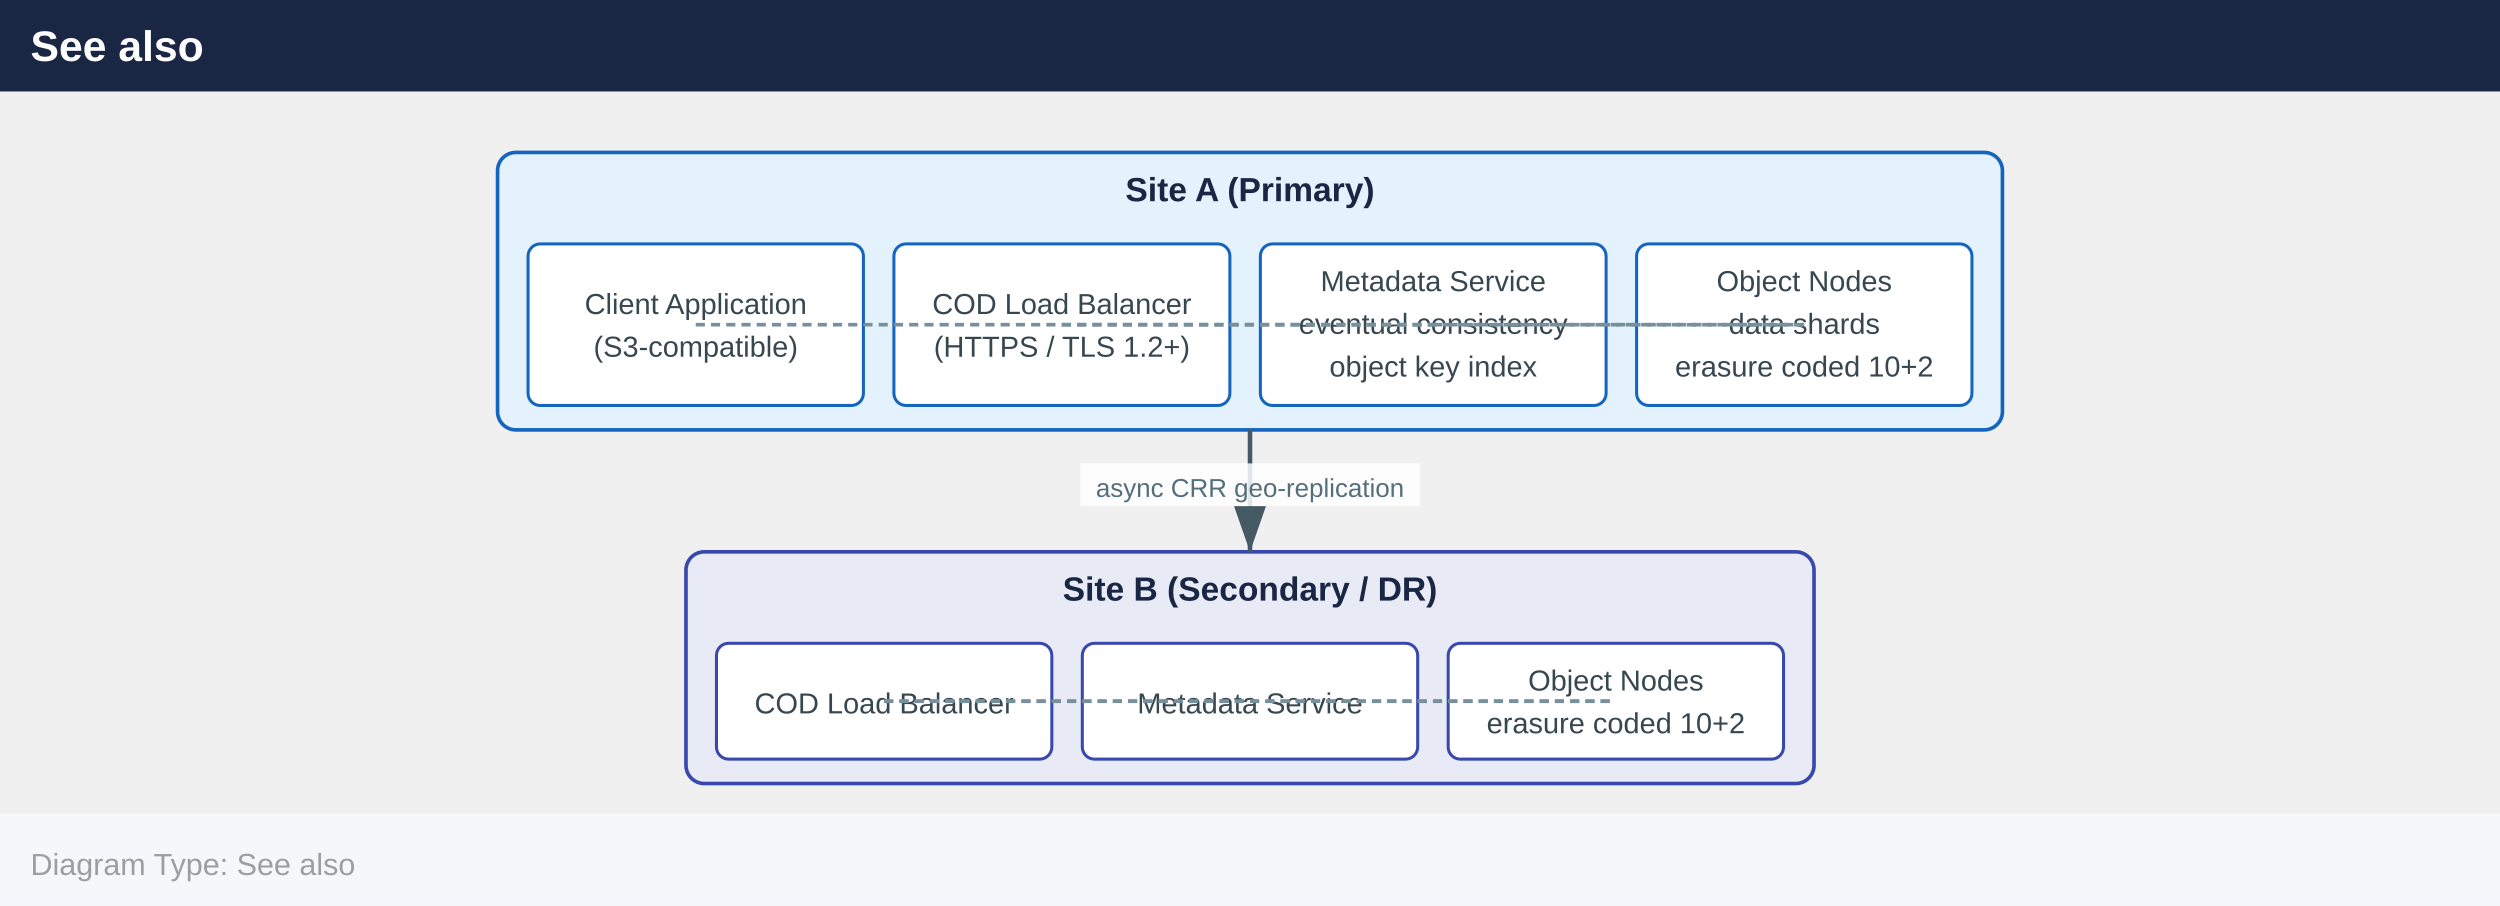
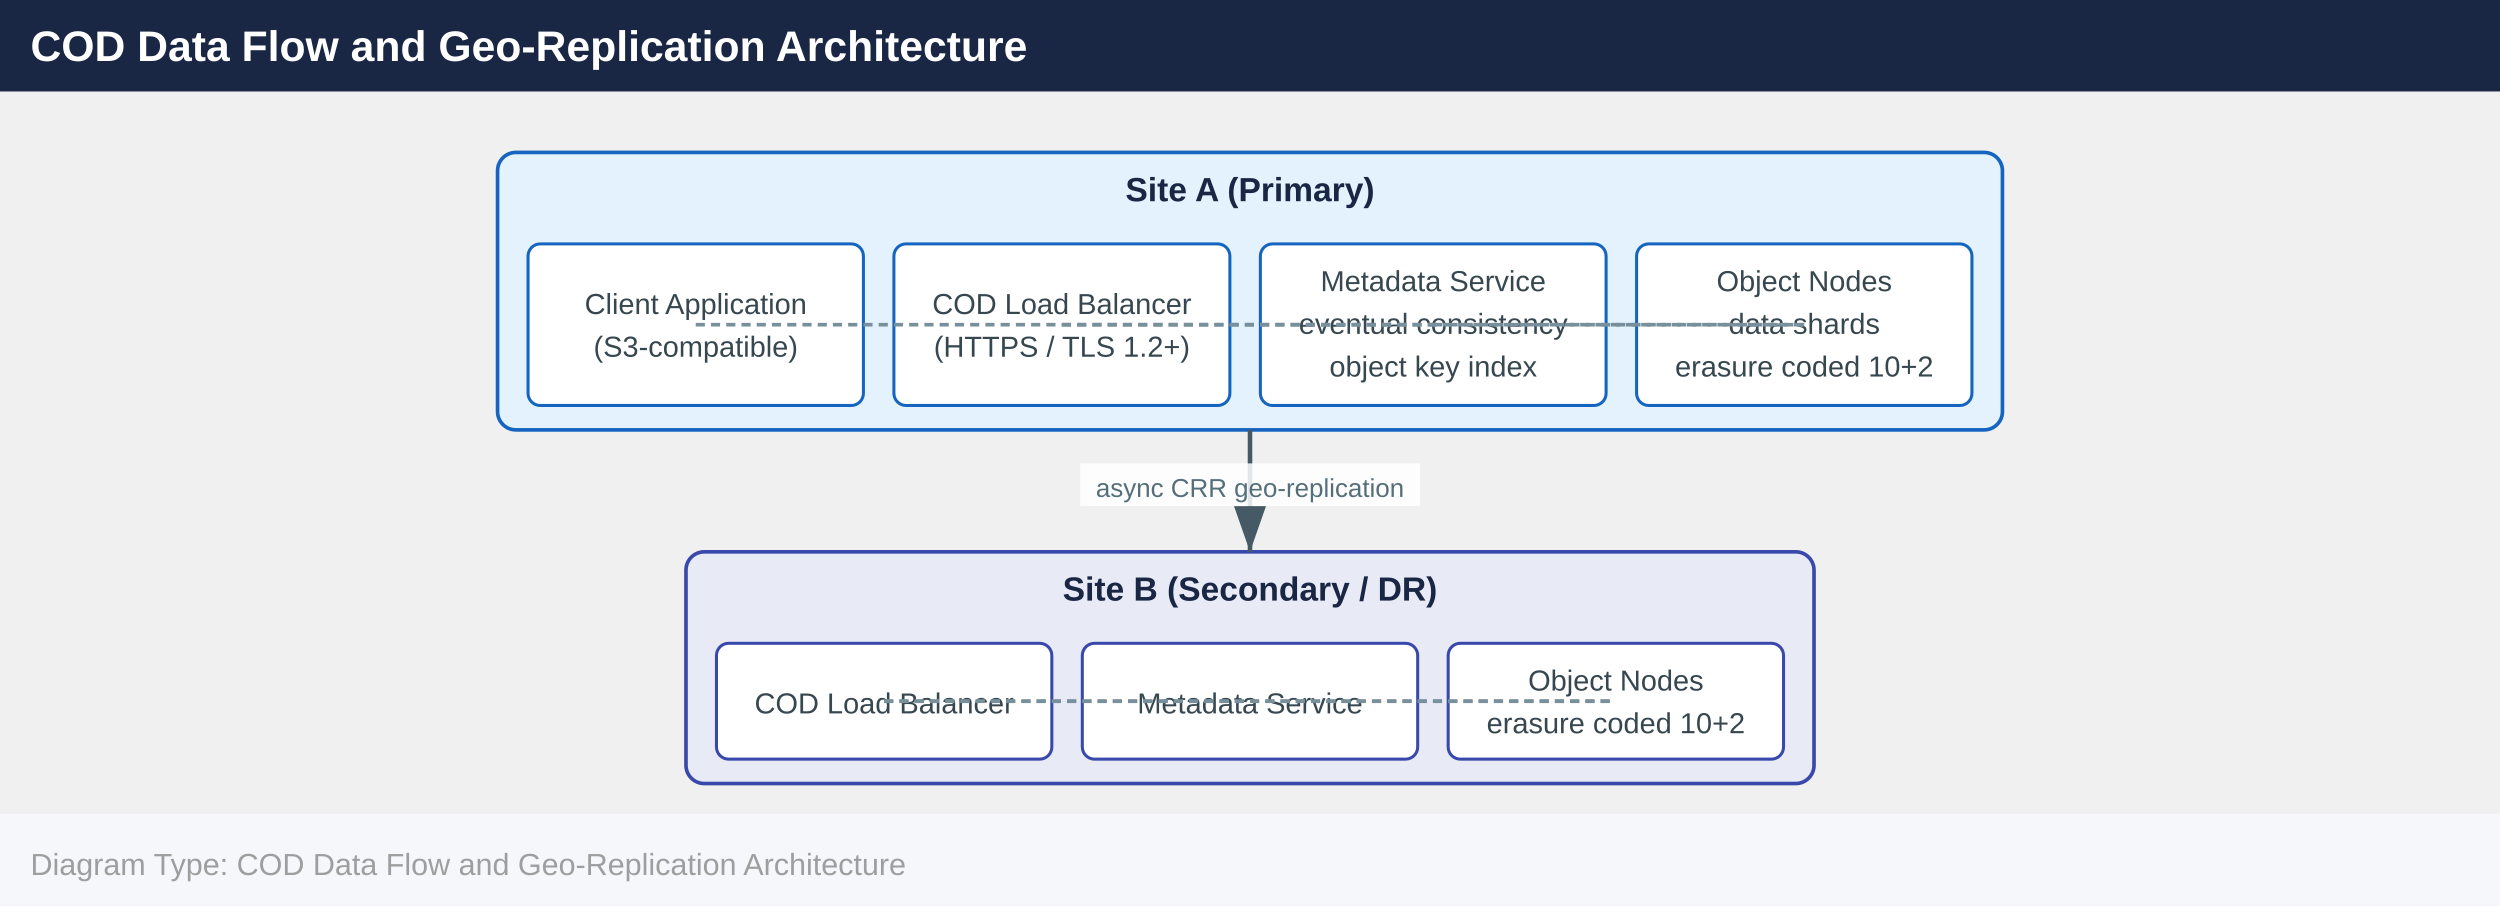
<svg xmlns="http://www.w3.org/2000/svg" width="820" height="297" viewBox="0 0 820 297">
  <defs>
    <marker id="arrowhead" markerWidth="10" markerHeight="7" refX="10" refY="3.5" orient="auto">
      <polygon points="0 0, 10 3.5, 0 7" fill="#455a64" />
    </marker>
  </defs>
  <rect x="0" y="0" width="820" height="30" fill="#1a2744" />
-   <text x="10" y="20" font-family="Arial,Helvetica,sans-serif" font-size="14" font-weight="bold" fill="#ffffff">See also</text>
+   <text x="10" y="20" font-family="Arial,Helvetica,sans-serif" font-size="14" font-weight="bold" fill="#ffffff">COD Data Flow and Geo-Replication Architecture</text>
  <rect x="163.2" y="50.0" width="493.6" height="91.0" rx="6" fill="#e3f2fd" stroke="#1565c0" stroke-width="1.2" />
  <text x="410.0" y="66.0" text-anchor="middle" font-family="Arial,Helvetica,sans-serif" font-size="11" font-weight="700" fill="#1a2744">Site A (Primary)</text>
  <rect x="173.2" y="80.0" width="110.0" height="53.0" rx="4" fill="#ffffff" stroke="#1565c0" stroke-width="1" />
  <text x="228.2" y="103.0" text-anchor="middle" font-family="Arial,Helvetica,sans-serif" font-size="9.5" fill="#37474f">Client Application</text>
  <text x="228.2" y="117.0" text-anchor="middle" font-family="Arial,Helvetica,sans-serif" font-size="9.5" fill="#37474f">(S3-compatible)</text>
  <rect x="293.2" y="80.0" width="110.2" height="53.0" rx="4" fill="#ffffff" stroke="#1565c0" stroke-width="1" />
  <text x="348.3" y="103.0" text-anchor="middle" font-family="Arial,Helvetica,sans-serif" font-size="9.5" fill="#37474f">COD Load Balancer</text>
  <text x="348.3" y="117.0" text-anchor="middle" font-family="Arial,Helvetica,sans-serif" font-size="9.5" fill="#37474f">(HTTPS / TLS 1.2+)</text>
  <rect x="413.4" y="80.0" width="113.4" height="53.0" rx="4" fill="#ffffff" stroke="#1565c0" stroke-width="1" />
  <text x="470.1" y="95.5" text-anchor="middle" font-family="Arial,Helvetica,sans-serif" font-size="9.5" fill="#37474f">Metadata Service</text>
  <text x="470.1" y="109.5" text-anchor="middle" font-family="Arial,Helvetica,sans-serif" font-size="9.5" fill="#37474f">eventual consistency</text>
  <text x="470.1" y="123.5" text-anchor="middle" font-family="Arial,Helvetica,sans-serif" font-size="9.5" fill="#37474f">object key index</text>
  <rect x="536.8" y="80.0" width="110.0" height="53.0" rx="4" fill="#ffffff" stroke="#1565c0" stroke-width="1" />
  <text x="591.8" y="95.5" text-anchor="middle" font-family="Arial,Helvetica,sans-serif" font-size="9.5" fill="#37474f">Object Nodes</text>
  <text x="591.8" y="109.5" text-anchor="middle" font-family="Arial,Helvetica,sans-serif" font-size="9.5" fill="#37474f">data shards</text>
  <text x="591.8" y="123.5" text-anchor="middle" font-family="Arial,Helvetica,sans-serif" font-size="9.5" fill="#37474f">erasure coded 10+2</text>
  <rect x="225.0" y="181.0" width="370.0" height="76.0" rx="6" fill="#e8eaf6" stroke="#3949ab" stroke-width="1.2" />
  <text x="410.0" y="197.0" text-anchor="middle" font-family="Arial,Helvetica,sans-serif" font-size="11" font-weight="700" fill="#1a2744">Site B (Secondary / DR)</text>
  <rect x="235.0" y="211.0" width="110.0" height="38.0" rx="4" fill="#ffffff" stroke="#3949ab" stroke-width="1" />
  <text x="290.0" y="234.0" text-anchor="middle" font-family="Arial,Helvetica,sans-serif" font-size="9.5" fill="#37474f">COD Load Balancer</text>
  <rect x="355.0" y="211.0" width="110.0" height="38.0" rx="4" fill="#ffffff" stroke="#3949ab" stroke-width="1" />
  <text x="410.0" y="234.0" text-anchor="middle" font-family="Arial,Helvetica,sans-serif" font-size="9.5" fill="#37474f">Metadata Service</text>
  <rect x="475.0" y="211.0" width="110.0" height="38.0" rx="4" fill="#ffffff" stroke="#3949ab" stroke-width="1" />
  <text x="530.0" y="226.5" text-anchor="middle" font-family="Arial,Helvetica,sans-serif" font-size="9.5" fill="#37474f">Object Nodes</text>
  <text x="530.0" y="240.5" text-anchor="middle" font-family="Arial,Helvetica,sans-serif" font-size="9.5" fill="#37474f">erasure coded 10+2</text>
  <line x1="410.0" y1="141.0" x2="410.0" y2="181.0" stroke="#455a64" stroke-width="1.5" marker-end="url(#arrowhead)" />
  <rect x="354.3" y="152.0" width="111.5" height="14" fill="#ffffff" opacity="0.85" />
  <text x="410.0" y="163.0" text-anchor="middle" font-family="Arial,Helvetica,sans-serif" font-size="8.5" fill="#546e7a">async CRR geo-replication</text>
  <line x1="228.2" y1="106.5" x2="348.3" y2="106.5" stroke="#78909c" stroke-width="1.2" stroke-dasharray="3,2" />
  <line x1="348.3" y1="106.5" x2="470.1" y2="106.5" stroke="#78909c" stroke-width="1.2" stroke-dasharray="3,2" />
  <line x1="348.3" y1="106.5" x2="591.8" y2="106.5" stroke="#78909c" stroke-width="1.2" stroke-dasharray="3,2" />
  <line x1="470.1" y1="106.5" x2="591.8" y2="106.5" stroke="#78909c" stroke-width="1.2" stroke-dasharray="3,2" />
  <line x1="290.0" y1="230.0" x2="410.0" y2="230.0" stroke="#78909c" stroke-width="1.2" stroke-dasharray="3,2" />
  <line x1="290.0" y1="230.0" x2="530.0" y2="230.0" stroke="#78909c" stroke-width="1.2" stroke-dasharray="3,2" />
  <line x1="410.0" y1="230.0" x2="530.0" y2="230.0" stroke="#78909c" stroke-width="1.2" stroke-dasharray="3,2" />
  <rect x="0" y="267.0" width="820" height="30" fill="#f5f7fa" />
-   <text x="10" y="287.0" font-family="Arial,Helvetica,sans-serif" font-size="10" fill="#9e9e9e">Diagram Type: See also</text>
+   <text x="10" y="287.0" font-family="Arial,Helvetica,sans-serif" font-size="10" fill="#9e9e9e">Diagram Type: COD Data Flow and Geo-Replication Architecture</text>
</svg>
